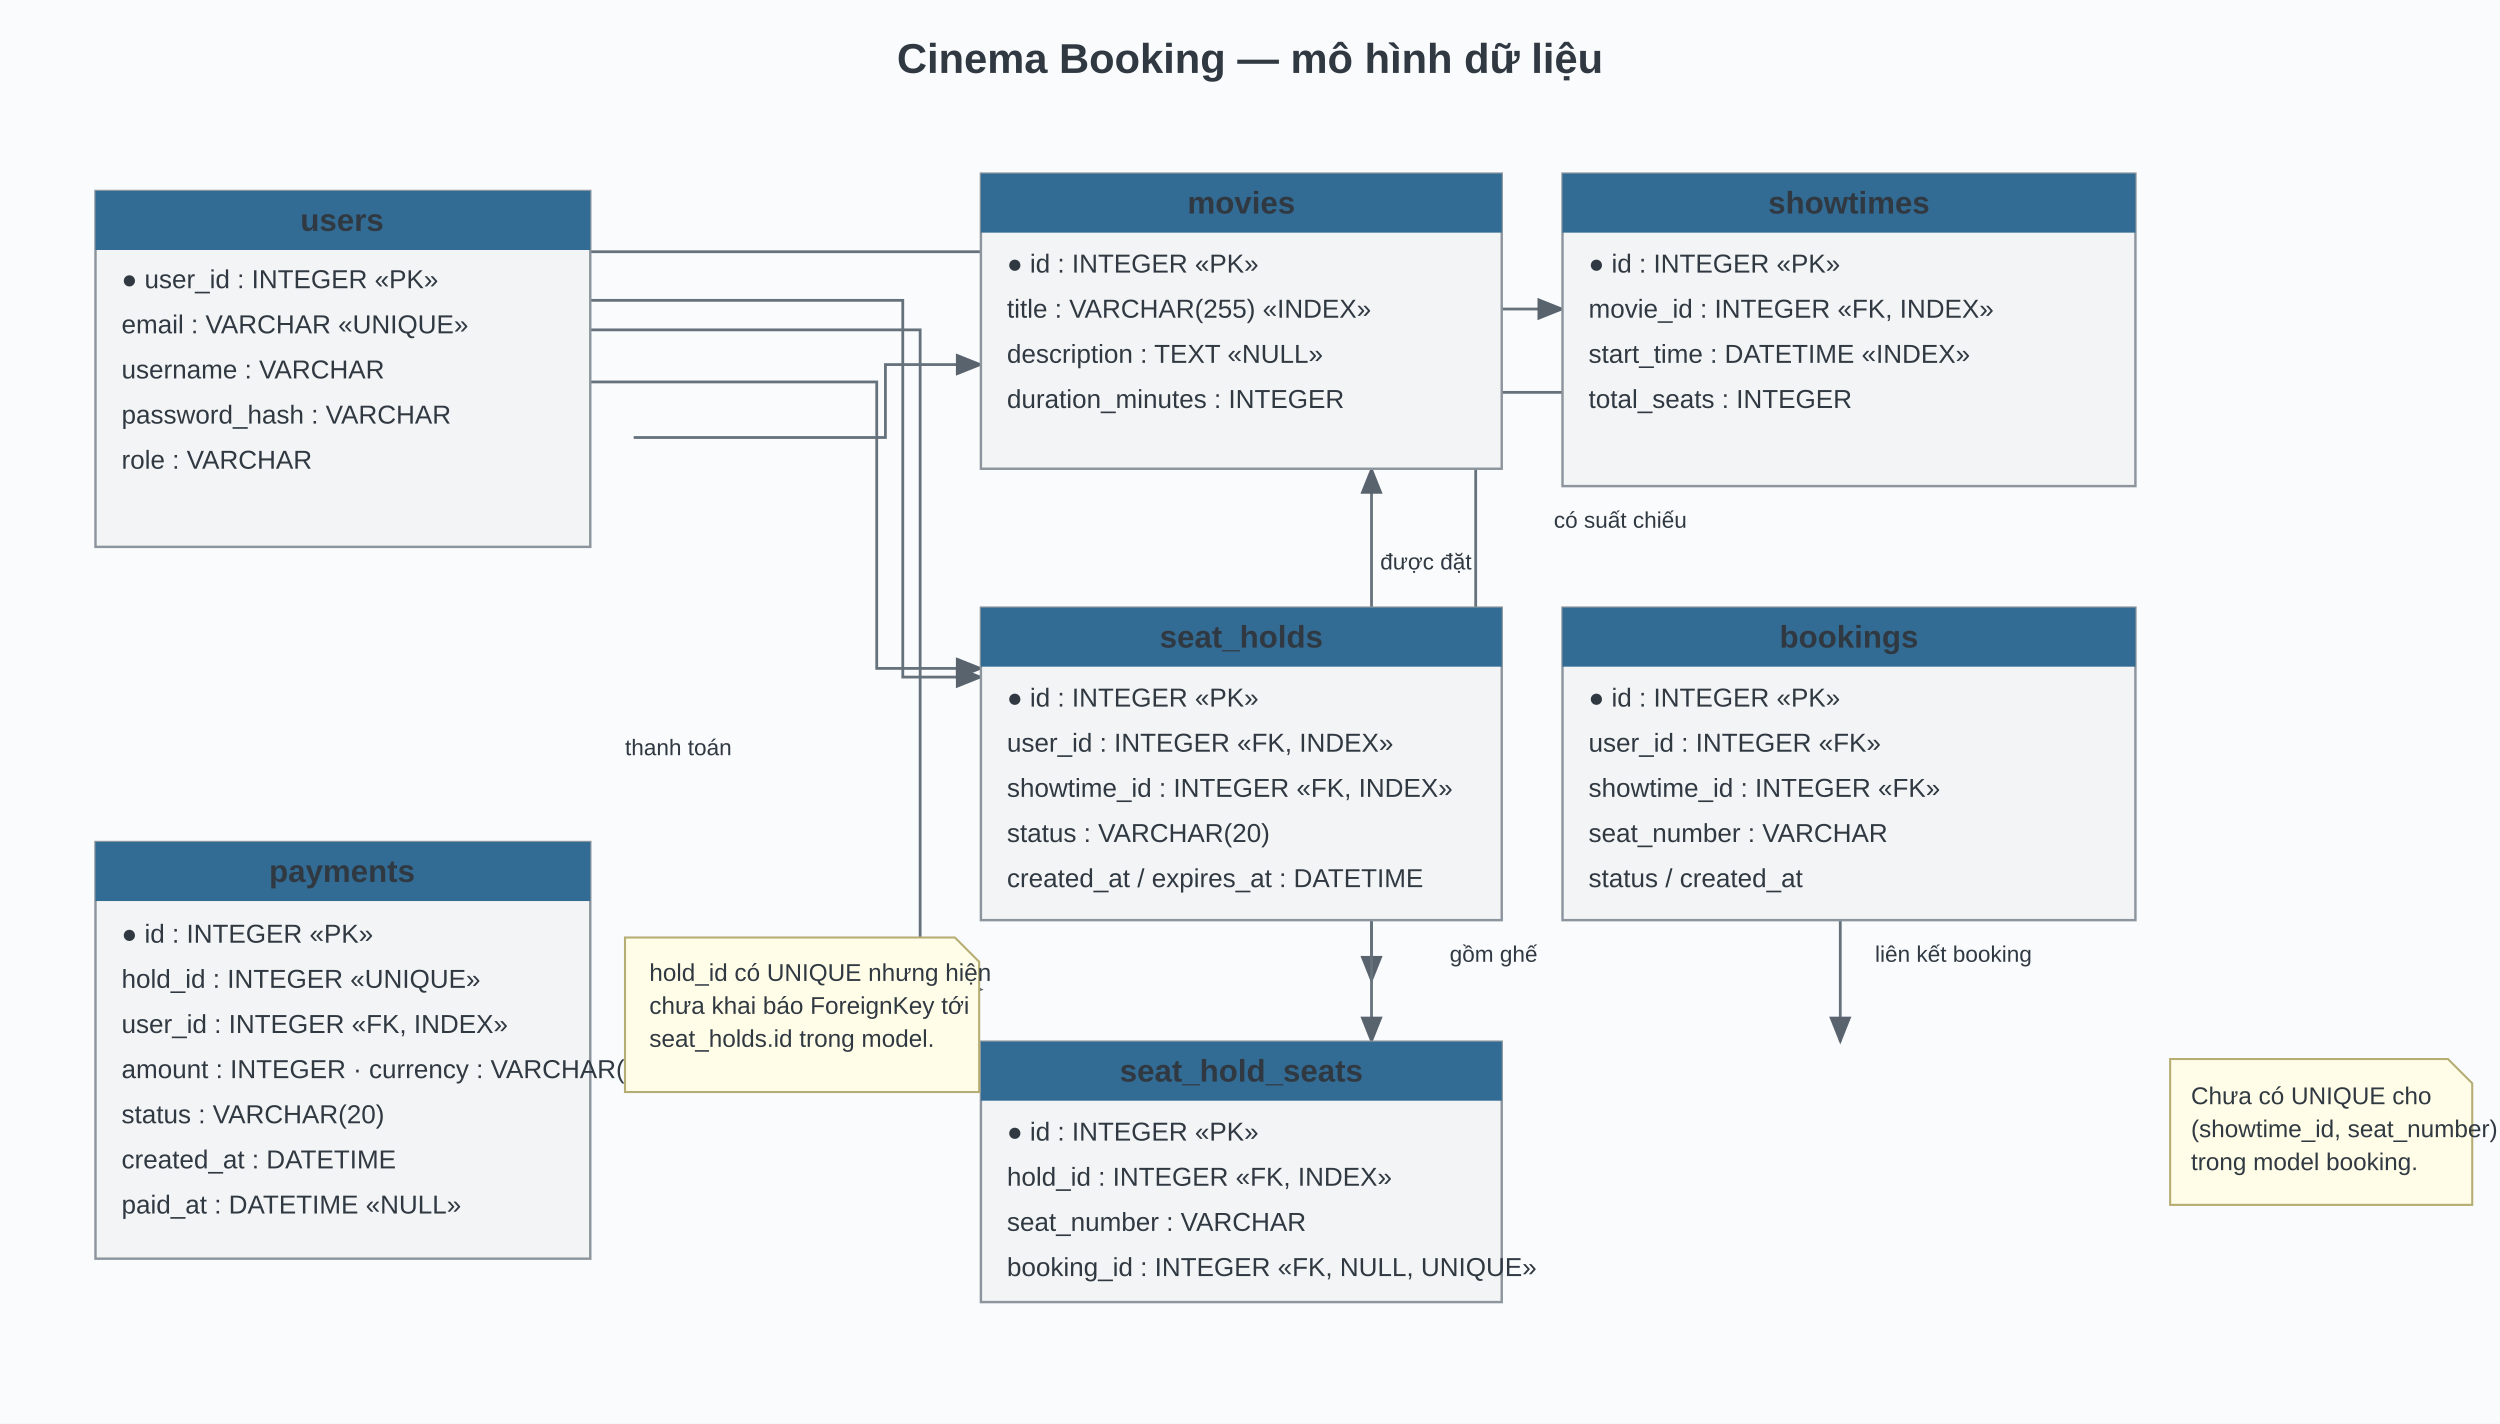
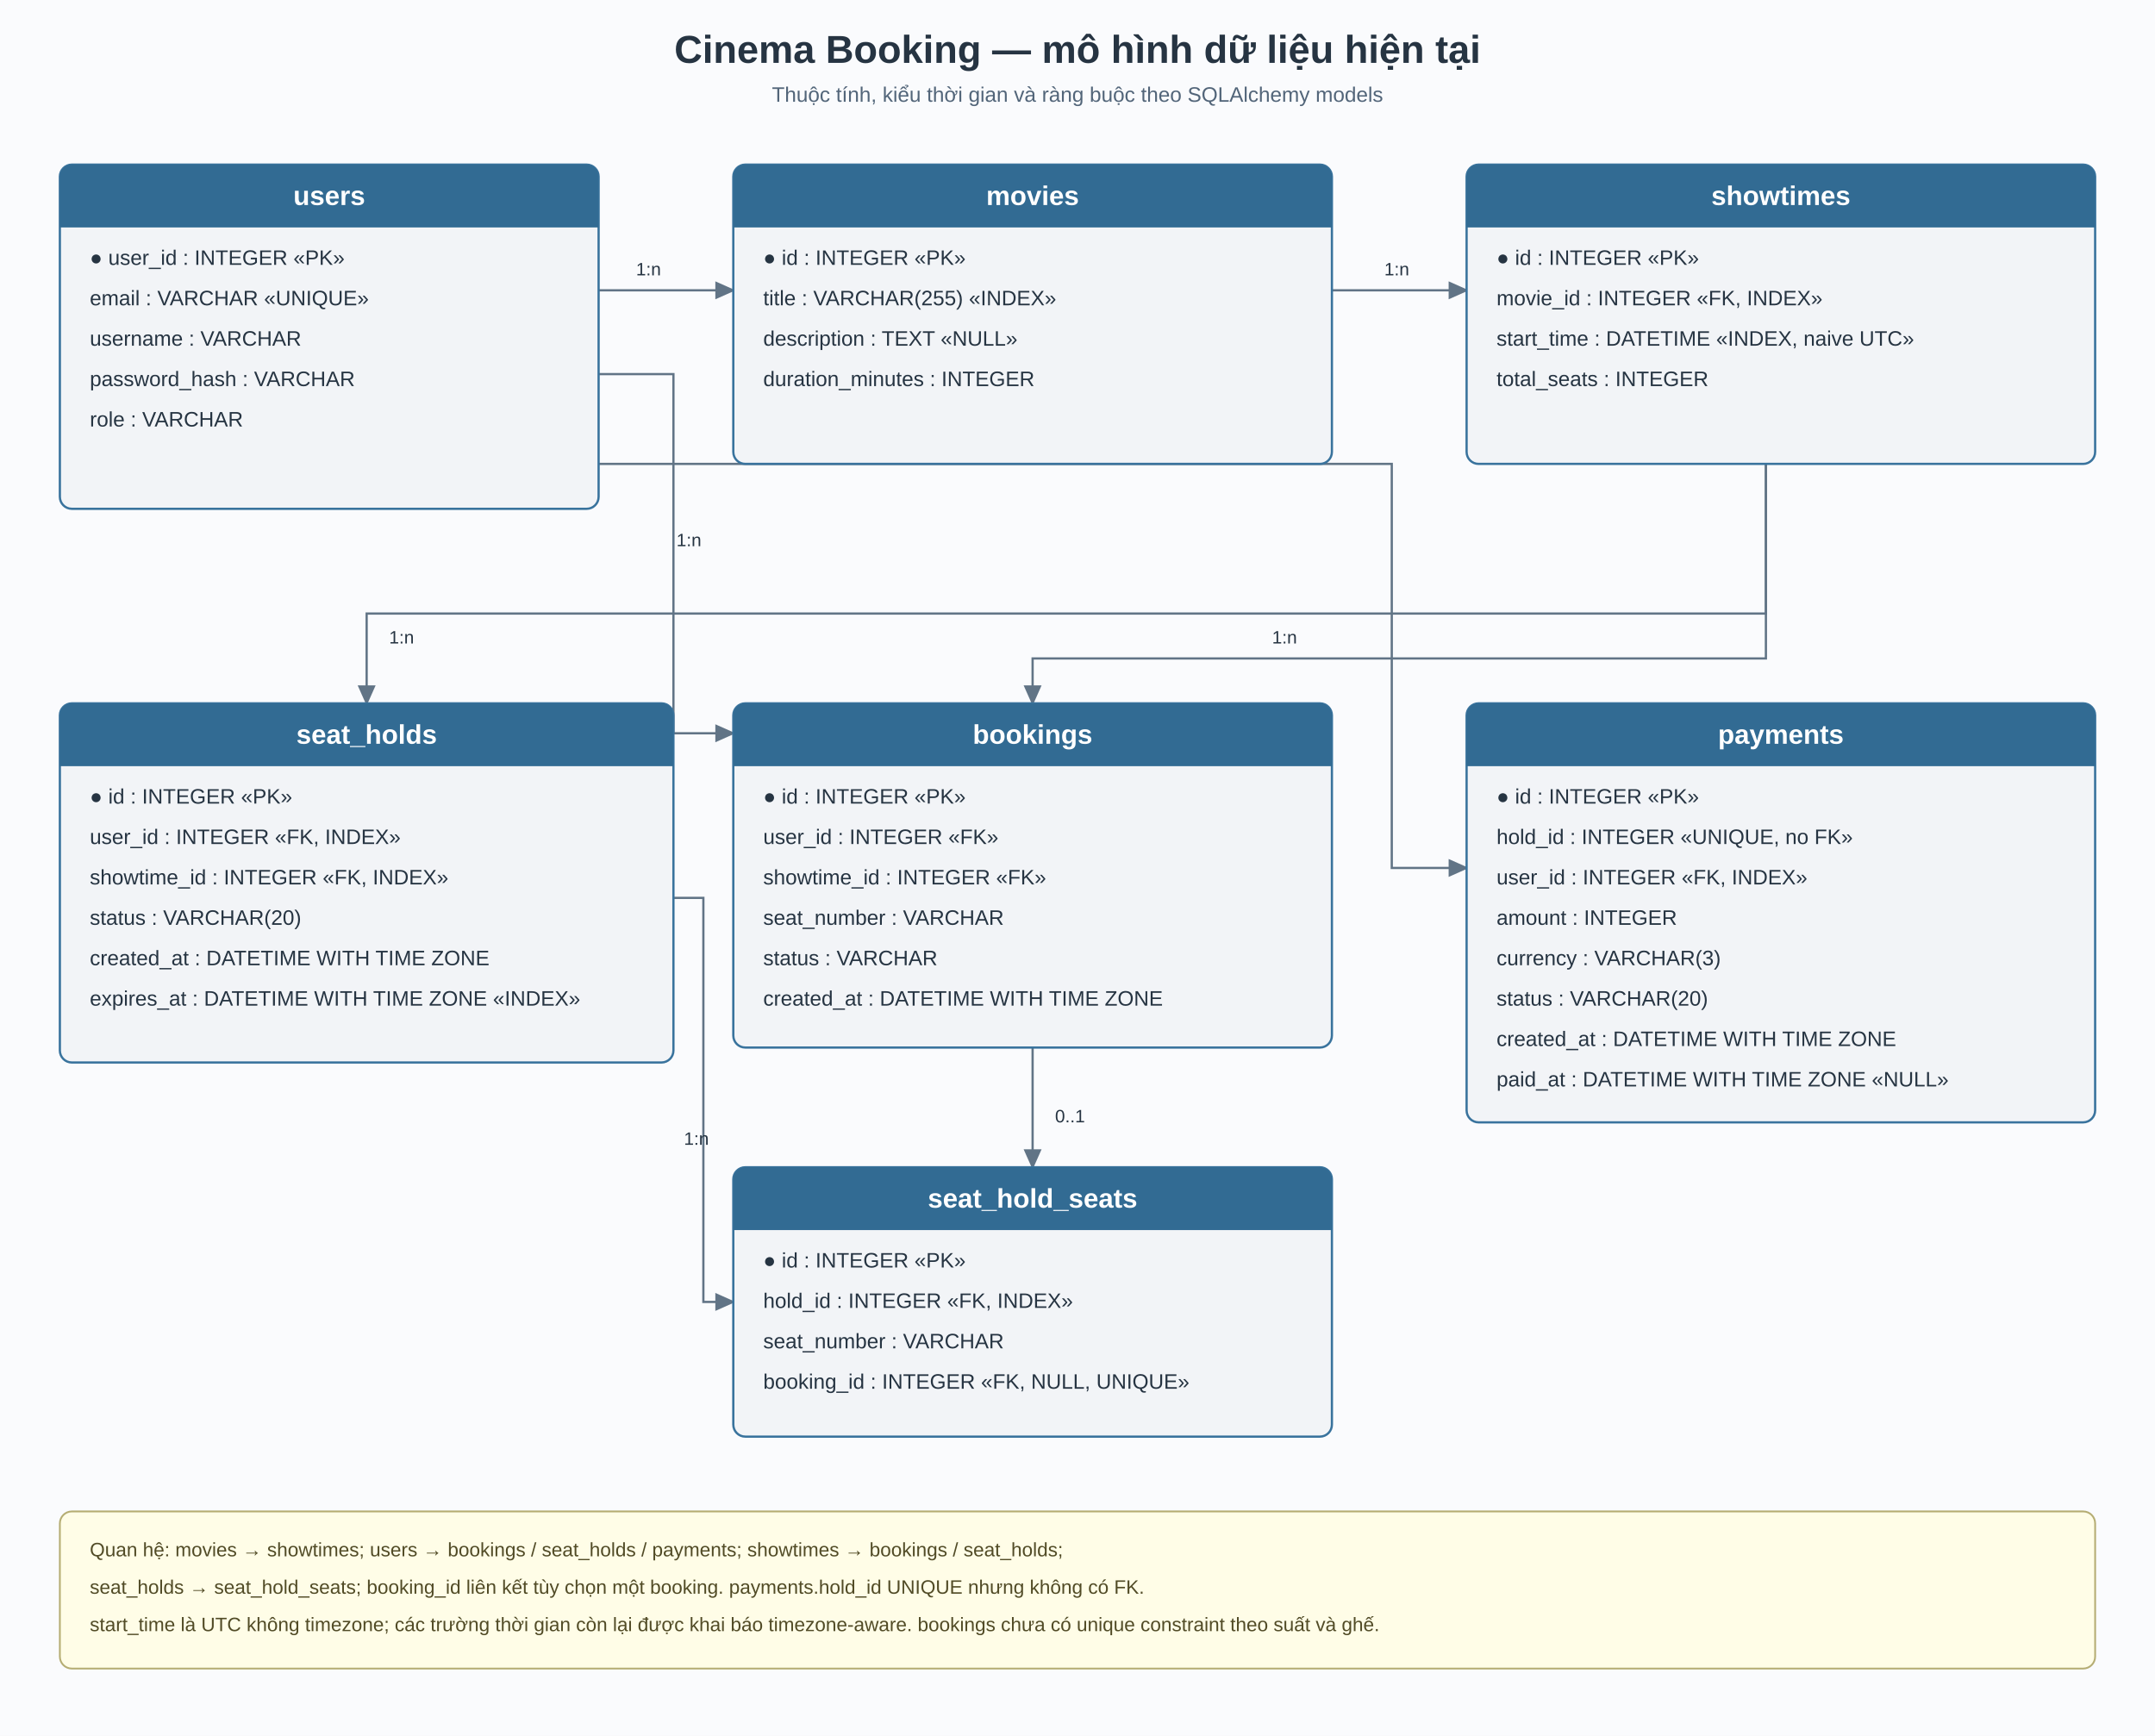
- <svg xmlns="http://www.w3.org/2000/svg" width="1440" height="820" viewBox="0 0 1440 820" role="img" aria-labelledby="title desc">
+ <svg xmlns="http://www.w3.org/2000/svg" width="1440" height="1160" viewBox="0 0 1440 1160" role="img" aria-labelledby="title desc">
  <defs>
-     <marker id="arrow" markerWidth="10" markerHeight="8" refX="9" refY="4" orient="auto">
-       <path d="M0,0 L10,4 L0,8 z" fill="#59636e" />
+     <style>
+       text{font-family:Arial,sans-serif;fill:#263442}.title{font-size:26px;font-weight:bold}.subtitle{font-size:14px;fill:#526579}.head{font-size:18px;font-weight:bold;fill:#fff}.field{font-size:14px}.note{font-size:13px;fill:#514b26}.card{fill:#f2f4f7;stroke:#39739d;stroke-width:1.5}.bar{fill:#326b93}.edge{fill:none;stroke:#617486;stroke-width:1.5}.edge-label{font-size:12px;fill:#526579}.note-box{fill:#fffde7;stroke:#b5ad73;stroke-width:1.2}
+     </style>
+     <marker id="arrow" markerWidth="9" markerHeight="8" refX="8" refY="4" orient="auto">
+       <path d="M0 0L9 4L0 8z" fill="#617486" />
    </marker>
-     <style>
-     text{font-family:Arial,sans-serif;fill:#303942}.title{font-size:24px;font-weight:bold}.head{font-size:18px;font-weight:bold;text-anchor:middle}.field{font-size:15px}.box{fill:#f3f4f5;stroke:#8c959d;stroke-width:1.4}.edge{fill:none;stroke:#65717b;stroke-width:1.6;marker-end:url(#arrow)}.note{fill:#fffde7;stroke:#b5ad73;stroke-width:1.2}.noteText{font-size:14px}
-   </style>
  </defs>
-   <rect width="1440" height="820" fill="#fafbfd" />
-   <text x="720" y="42" class="title" text-anchor="middle">Cinema Booking — mô hình dữ liệu</text>
-   <g class="edge">
-     <path d="M365 252 H510 V210 H565" />
-     <path d="M340 145 H840 V178 H900" />
-     <path d="M340 173 H520 V390 H565" />
-     <path d="M340 190 H530 V570 H565" />
-     <path d="M340 220 H505 V385 H565" />
-     <path d="M790 430 V270" />
-     <path d="M790 430 V565" />
-     <path d="M900 226 H850 V430 H790" />
-     <path d="M790 515 V600" />
-     <path d="M1060 515 V600" />
+   <rect width="1440" height="1160" fill="#fafbfd" />
+   <text x="720" y="42" class="title" text-anchor="middle">Cinema Booking — mô hình dữ liệu hiện tại</text>
+   <text x="720" y="68" class="subtitle" text-anchor="middle">Thuộc tính, kiểu thời gian và ràng buộc theo SQLAlchemy models</text>
+   <g class="edge" marker-end="url(#arrow)">
+     <path d="M400 194H490" />
+     <path d="M890 194H980" />
+     <path d="M400 250H450V490H490" />
+     <path d="M400 310H930V580H980" />
+     <path d="M1180 290V440H690V470" />
+     <path d="M1180 290V410H245V470" />
+     <path d="M450 600H470V870H490" />
+     <path d="M690 700V780" />
  </g>
-   <g class="box">
-     <rect x="55" y="110" width="285" height="205" />
-     <rect x="565" y="100" width="300" height="170" />
-     <rect x="900" y="100" width="330" height="180" />
-     <rect x="565" y="350" width="300" height="180" />
-     <rect x="900" y="350" width="330" height="180" />
-     <rect x="565" y="600" width="300" height="150" />
-     <rect x="55" y="485" width="285" height="240" />
+   <g class="edge-label">
+     <text x="425" y="184">1:n</text>
+     <text x="925" y="184">1:n</text>
+     <text x="452" y="365">1:n</text>
+     <text x="660" y="302">1:n</text>
+     <text x="850" y="430">1:n</text>
+     <text x="260" y="430">1:n</text>
+     <text x="457" y="765">1:n</text>
+     <text x="705" y="750">0..1</text>
  </g>
-   <g fill="#326b93">
-     <path d="M55 110h285v34H55zM565 100h300v34H565zM900 100h330v34H900zM565 350h300v34H565zM900 350h330v34H900zM565 600h300v34H565zM55 485h285v34H55z" />
+   <g>
+     <rect class="card" x="40" y="110" width="360" height="230" rx="8" />
+     <path class="bar" d="M48 110h344a8 8 0 0 1 8 8v34H40v-34a8 8 0 0 1 8-8z" />
+     <text class="head" x="220" y="137" text-anchor="middle">users</text>
+     <text class="field" x="60" y="177">● user_id : INTEGER «PK»</text>
+     <text class="field" x="60" y="204">email : VARCHAR «UNIQUE»</text>
+     <text class="field" x="60" y="231">username : VARCHAR</text>
+     <text class="field" x="60" y="258">password_hash : VARCHAR</text>
+     <text class="field" x="60" y="285">role : VARCHAR</text>
+     <rect class="card" x="490" y="110" width="400" height="200" rx="8" />
+     <path class="bar" d="M498 110h384a8 8 0 0 1 8 8v34H490v-34a8 8 0 0 1 8-8z" />
+     <text class="head" x="690" y="137" text-anchor="middle">movies</text>
+     <text class="field" x="510" y="177">● id : INTEGER «PK»</text>
+     <text class="field" x="510" y="204">title : VARCHAR(255) «INDEX»</text>
+     <text class="field" x="510" y="231">description : TEXT «NULL»</text>
+     <text class="field" x="510" y="258">duration_minutes : INTEGER</text>
+     <rect class="card" x="980" y="110" width="420" height="200" rx="8" />
+     <path class="bar" d="M988 110h404a8 8 0 0 1 8 8v34H980v-34a8 8 0 0 1 8-8z" />
+     <text class="head" x="1190" y="137" text-anchor="middle">showtimes</text>
+     <text class="field" x="1000" y="177">● id : INTEGER «PK»</text>
+     <text class="field" x="1000" y="204">movie_id : INTEGER «FK, INDEX»</text>
+     <text class="field" x="1000" y="231">start_time : DATETIME «INDEX, naive UTC»</text>
+     <text class="field" x="1000" y="258">total_seats : INTEGER</text>
+     <rect class="card" x="40" y="470" width="410" height="240" rx="8" />
+     <path class="bar" d="M48 470h394a8 8 0 0 1 8 8v34H40v-34a8 8 0 0 1 8-8z" />
+     <text class="head" x="245" y="497" text-anchor="middle">seat_holds</text>
+     <text class="field" x="60" y="537">● id : INTEGER «PK»</text>
+     <text class="field" x="60" y="564">user_id : INTEGER «FK, INDEX»</text>
+     <text class="field" x="60" y="591">showtime_id : INTEGER «FK, INDEX»</text>
+     <text class="field" x="60" y="618">status : VARCHAR(20)</text>
+     <text class="field" x="60" y="645">created_at : DATETIME WITH TIME ZONE</text>
+     <text class="field" x="60" y="672">expires_at : DATETIME WITH TIME ZONE «INDEX»</text>
+     <rect class="card" x="490" y="470" width="400" height="230" rx="8" />
+     <path class="bar" d="M498 470h384a8 8 0 0 1 8 8v34H490v-34a8 8 0 0 1 8-8z" />
+     <text class="head" x="690" y="497" text-anchor="middle">bookings</text>
+     <text class="field" x="510" y="537">● id : INTEGER «PK»</text>
+     <text class="field" x="510" y="564">user_id : INTEGER «FK»</text>
+     <text class="field" x="510" y="591">showtime_id : INTEGER «FK»</text>
+     <text class="field" x="510" y="618">seat_number : VARCHAR</text>
+     <text class="field" x="510" y="645">status : VARCHAR</text>
+     <text class="field" x="510" y="672">created_at : DATETIME WITH TIME ZONE</text>
+     <rect class="card" x="980" y="470" width="420" height="280" rx="8" />
+     <path class="bar" d="M988 470h404a8 8 0 0 1 8 8v34H980v-34a8 8 0 0 1 8-8z" />
+     <text class="head" x="1190" y="497" text-anchor="middle">payments</text>
+     <text class="field" x="1000" y="537">● id : INTEGER «PK»</text>
+     <text class="field" x="1000" y="564">hold_id : INTEGER «UNIQUE, no FK»</text>
+     <text class="field" x="1000" y="591">user_id : INTEGER «FK, INDEX»</text>
+     <text class="field" x="1000" y="618">amount : INTEGER</text>
+     <text class="field" x="1000" y="645">currency : VARCHAR(3)</text>
+     <text class="field" x="1000" y="672">status : VARCHAR(20)</text>
+     <text class="field" x="1000" y="699">created_at : DATETIME WITH TIME ZONE</text>
+     <text class="field" x="1000" y="726">paid_at : DATETIME WITH TIME ZONE «NULL»</text>
+     <rect class="card" x="490" y="780" width="400" height="180" rx="8" />
+     <path class="bar" d="M498 780h384a8 8 0 0 1 8 8v34H490v-34a8 8 0 0 1 8-8z" />
+     <text class="head" x="690" y="807" text-anchor="middle">seat_hold_seats</text>
+     <text class="field" x="510" y="847">● id : INTEGER «PK»</text>
+     <text class="field" x="510" y="874">hold_id : INTEGER «FK, INDEX»</text>
+     <text class="field" x="510" y="901">seat_number : VARCHAR</text>
+     <text class="field" x="510" y="928">booking_id : INTEGER «FK, NULL, UNIQUE»</text>
  </g>
-   <g class="head" fill="white">
-     <text x="197" y="133" fill="white">users</text>
-     <text x="715" y="123" fill="white">movies</text>
-     <text x="1065" y="123" fill="white">showtimes</text>
-     <text x="715" y="373" fill="white">seat_holds</text>
-     <text x="1065" y="373" fill="white">bookings</text>
-     <text x="715" y="623" fill="white">seat_hold_seats</text>
-     <text x="197" y="508" fill="white">payments</text>
-   </g>
-   <g class="field">
-     <text x="70" y="166">● user_id : INTEGER «PK»</text>
-     <text x="70" y="192">email : VARCHAR «UNIQUE»</text>
-     <text x="70" y="218">username : VARCHAR</text>
-     <text x="70" y="244">password_hash : VARCHAR</text>
-     <text x="70" y="270">role : VARCHAR</text>
-     <text x="580" y="157">● id : INTEGER «PK»</text>
-     <text x="580" y="183">title : VARCHAR(255) «INDEX»</text>
-     <text x="580" y="209">description : TEXT «NULL»</text>
-     <text x="580" y="235">duration_minutes : INTEGER</text>
-     <text x="915" y="157">● id : INTEGER «PK»</text>
-     <text x="915" y="183">movie_id : INTEGER «FK, INDEX»</text>
-     <text x="915" y="209">start_time : DATETIME «INDEX»</text>
-     <text x="915" y="235">total_seats : INTEGER</text>
-     <text x="580" y="407">● id : INTEGER «PK»</text>
-     <text x="580" y="433">user_id : INTEGER «FK, INDEX»</text>
-     <text x="580" y="459">showtime_id : INTEGER «FK, INDEX»</text>
-     <text x="580" y="485">status : VARCHAR(20)</text>
-     <text x="580" y="511">created_at / expires_at : DATETIME</text>
-     <text x="915" y="407">● id : INTEGER «PK»</text>
-     <text x="915" y="433">user_id : INTEGER «FK»</text>
-     <text x="915" y="459">showtime_id : INTEGER «FK»</text>
-     <text x="915" y="485">seat_number : VARCHAR</text>
-     <text x="915" y="511">status / created_at</text>
-     <text x="580" y="657">● id : INTEGER «PK»</text>
-     <text x="580" y="683">hold_id : INTEGER «FK, INDEX»</text>
-     <text x="580" y="709">seat_number : VARCHAR</text>
-     <text x="580" y="735">booking_id : INTEGER «FK, NULL, UNIQUE»</text>
-     <text x="70" y="543">● id : INTEGER «PK»</text>
-     <text x="70" y="569">hold_id : INTEGER «UNIQUE»</text>
-     <text x="70" y="595">user_id : INTEGER «FK, INDEX»</text>
-     <text x="70" y="621">amount : INTEGER · currency : VARCHAR(3)</text>
-     <text x="70" y="647">status : VARCHAR(20)</text>
-     <text x="70" y="673">created_at : DATETIME</text>
-     <text x="70" y="699">paid_at : DATETIME «NULL»</text>
-   </g>
-   <text x="895" y="304" font-size="13">có suất chiếu</text>
-   <text x="795" y="328" font-size="13">được đặt</text>
-   <text x="835" y="554" font-size="13">gồm ghế</text>
-   <text x="1080" y="554" font-size="13">liên kết booking</text>
-   <text x="360" y="435" font-size="13">thanh toán</text>
-   <path class="note" d="M360 540h190l14 14v75H360z" />
-   <text x="374" y="565" class="noteText">
-     <tspan x="374" dy="0">hold_id có UNIQUE nhưng hiện</tspan>
-     <tspan x="374" dy="19">chưa khai báo ForeignKey tới</tspan>
-     <tspan x="374" dy="19">seat_holds.id trong model.</tspan>
-   </text>
-   <path class="note" d="M1250 610h160l14 14v70h-174z" />
-   <text x="1262" y="636" class="noteText">
-     <tspan x="1262" dy="0">Chưa có UNIQUE cho</tspan>
-     <tspan x="1262" dy="19">(showtime_id, seat_number)</tspan>
-     <tspan x="1262" dy="19">trong model booking.</tspan>
-   </text>
+   <rect class="note-box" x="40" y="1010" width="1360" height="105" rx="8" />
+   <text class="note" x="60" y="1040">Quan hệ: movies → showtimes; users → bookings / seat_holds / payments; showtimes → bookings / seat_holds;</text>
+   <text class="note" x="60" y="1065">seat_holds → seat_hold_seats; booking_id liên kết tùy chọn một booking. payments.hold_id UNIQUE nhưng không có FK.</text>
+   <text class="note" x="60" y="1090">start_time là UTC không timezone; các trường thời gian còn lại được khai báo timezone-aware. bookings chưa có unique constraint theo suất và ghế.</text>
</svg>
